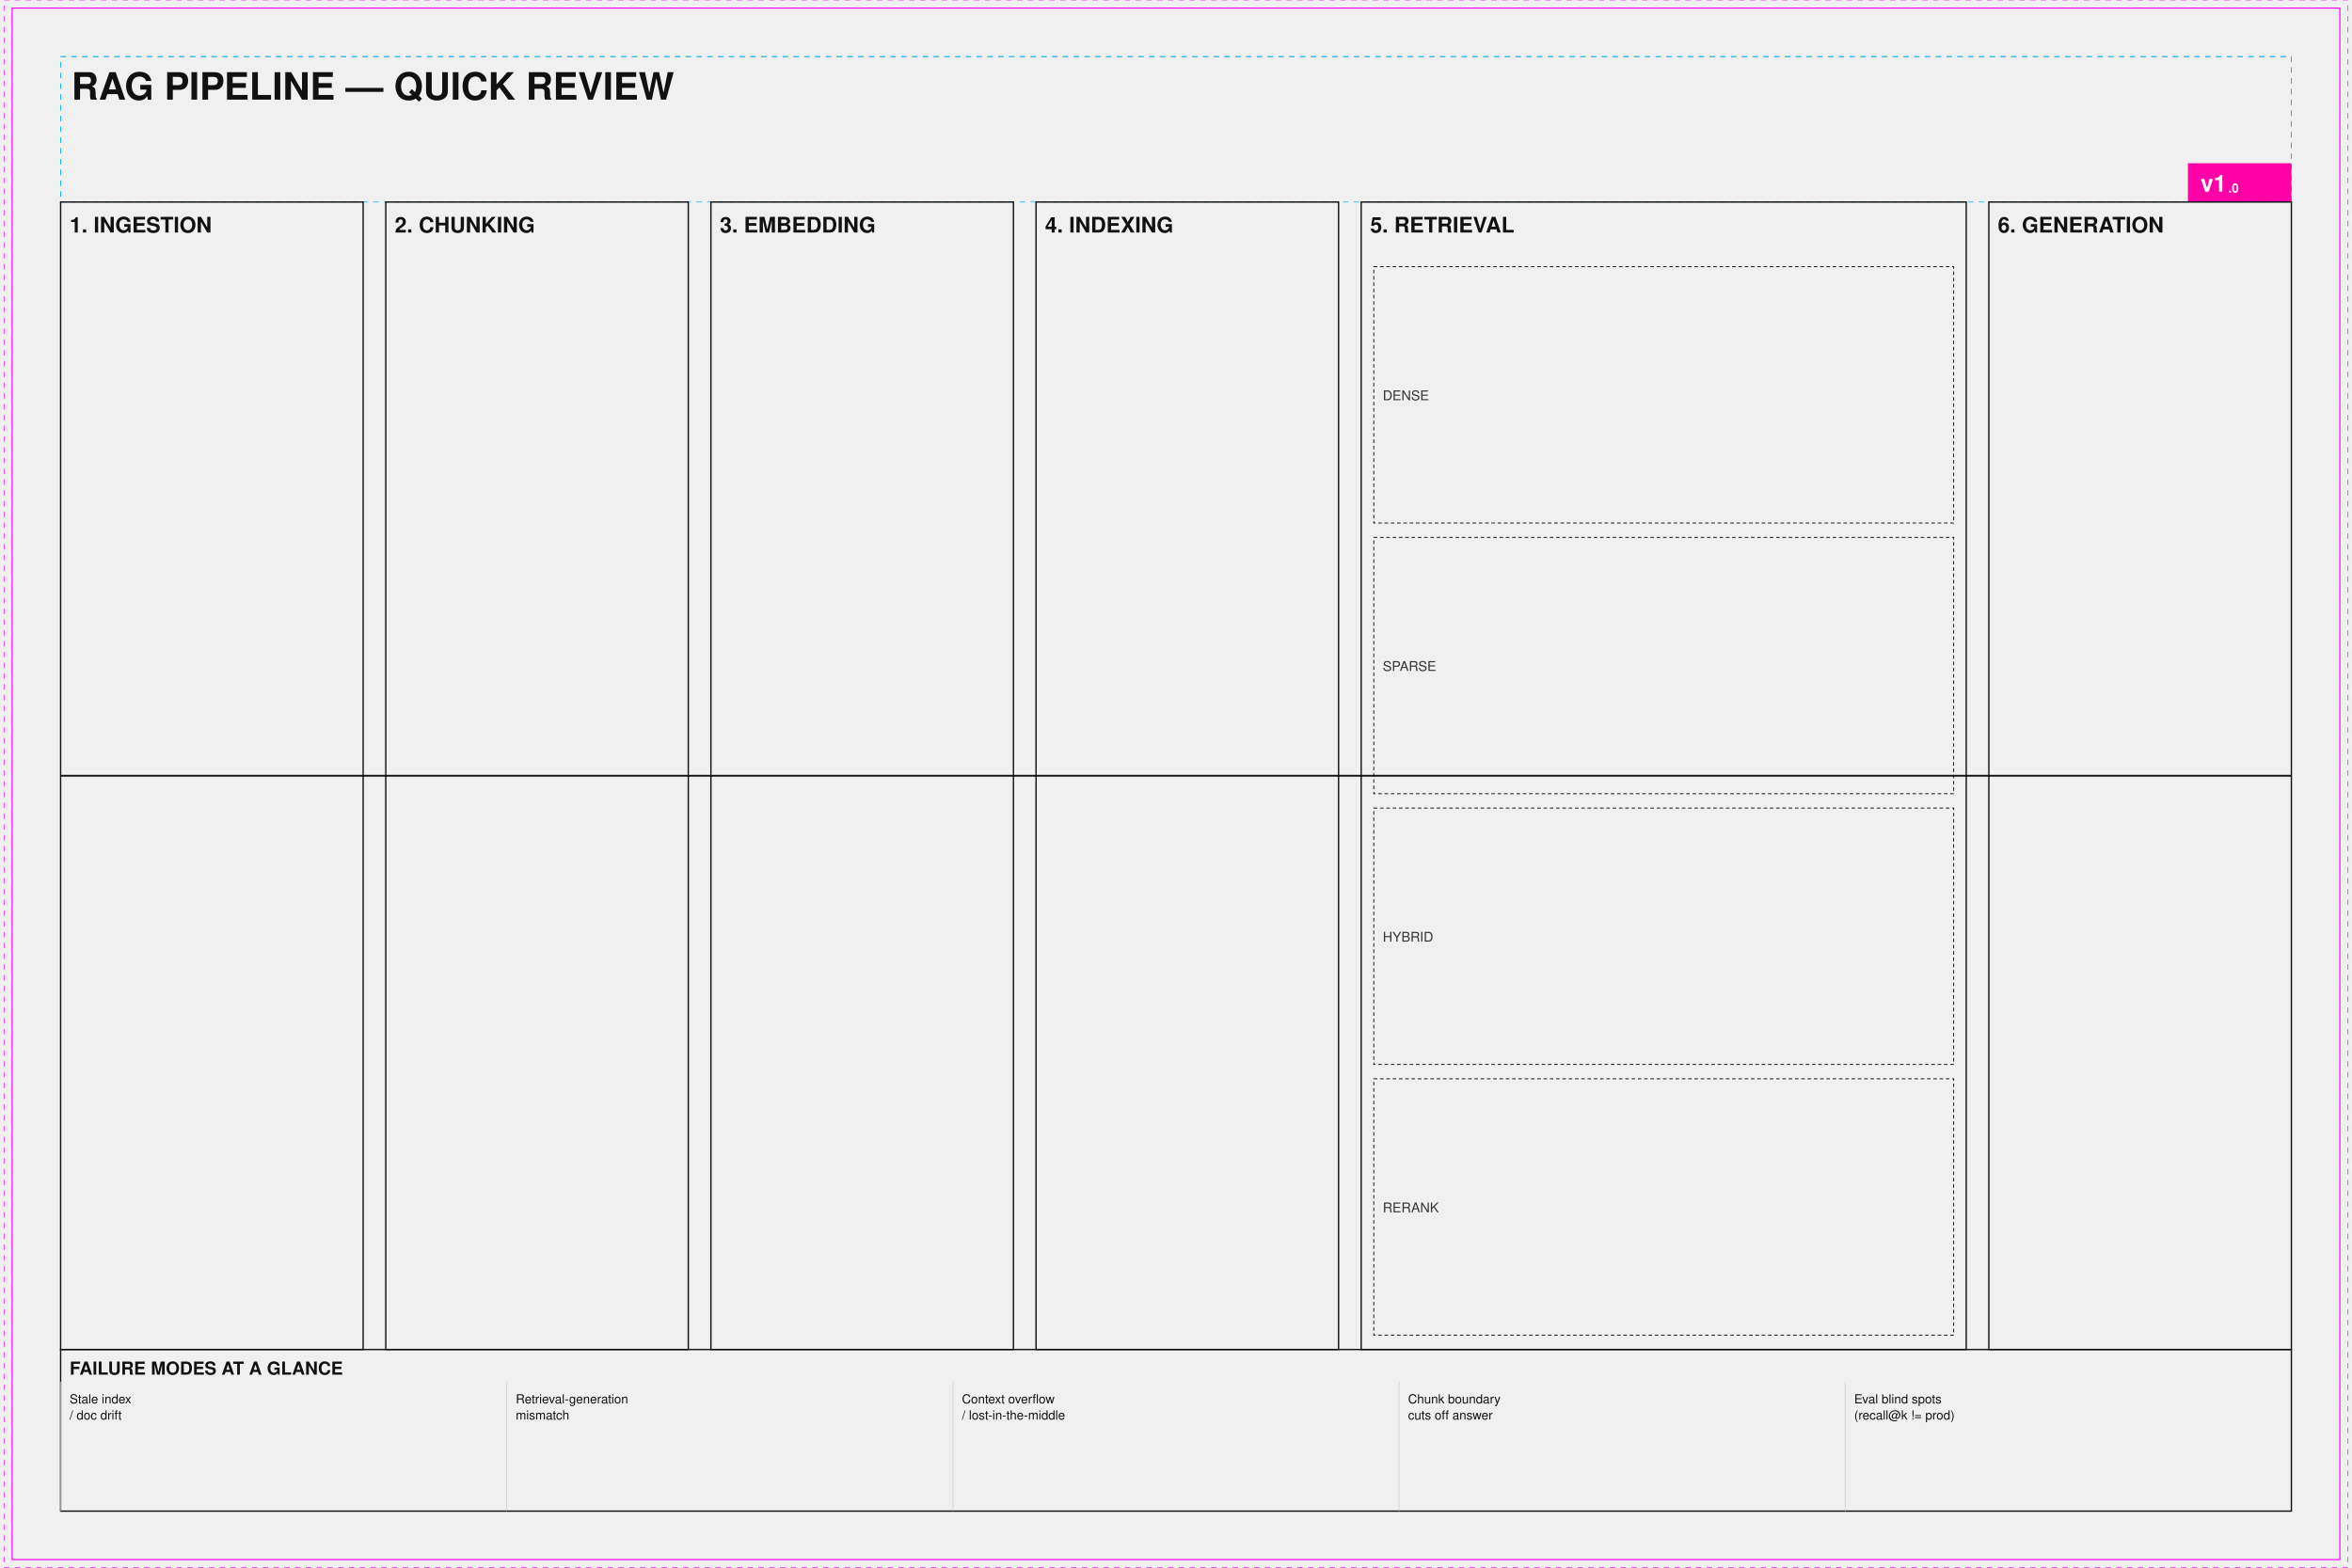
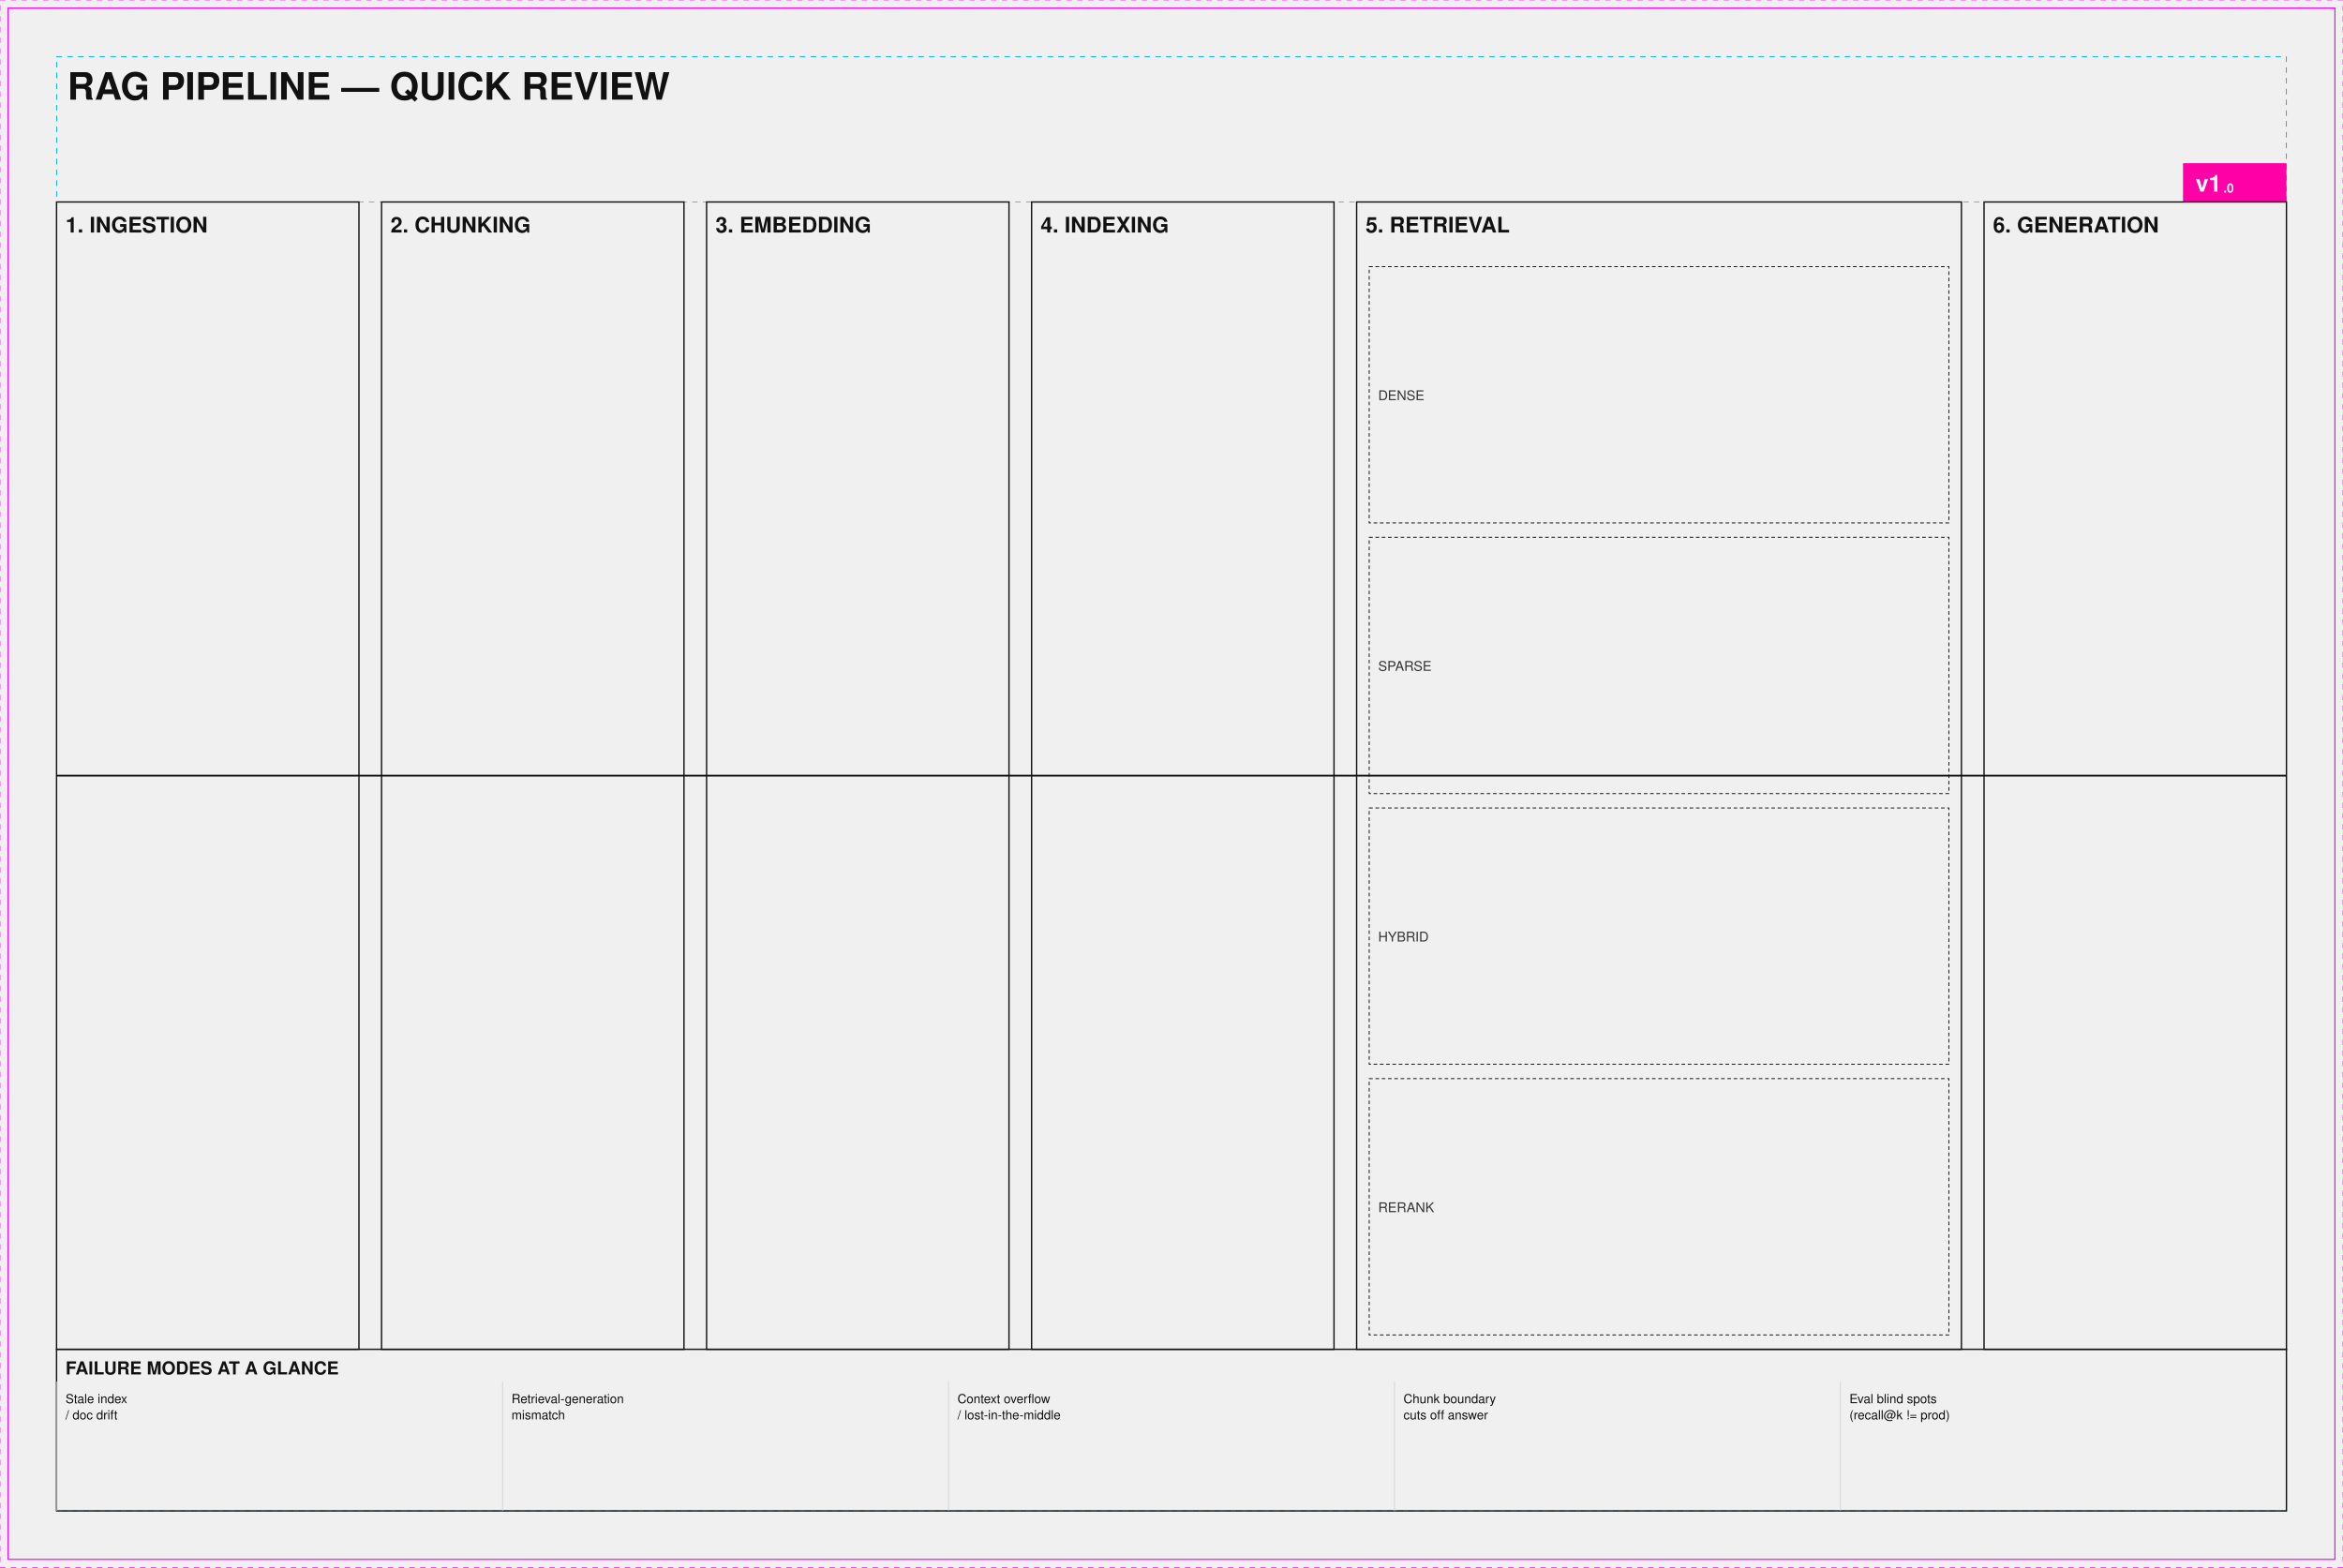
- <svg xmlns="http://www.w3.org/2000/svg" width="36in" height="24in" viewBox="0 0 2610.00 1746.00">
+ <svg xmlns="http://www.w3.org/2000/svg" width="36.25in" height="24.25in" viewBox="0 0 2610.00 1746.00">
  <g id="GUIDES_bleed_trim_safe">
    <rect id="bleed_box" x="0" y="0" width="2610.00" height="1746.00" fill="none" stroke="#FF00FF" stroke-width="0.75" stroke-dasharray="6,6" />
    <rect id="trim_box" x="9.00" y="9.00" width="2592.00" height="1728.00" fill="none" stroke="#FF00FF" stroke-width="1.25" />
    <rect id="safe_margin_box" x="63.00" y="63.00" width="2484.00" height="1620.00" fill="none" stroke="#00AEEF" stroke-width="0.75" stroke-dasharray="6,6" />
  </g>
  <g id="HEADER_zone">
    <rect id="header_placeholder" x="63.00" y="63.00" width="2484.00" height="162.00" fill="none" stroke="#00AEEF" stroke-width="0.75" stroke-dasharray="6,6" />
    <text id="title_placeholder" x="75.00" y="111.00" font-family="Helvetica, Arial, sans-serif" font-size="42" font-weight="700" fill="#111111">RAG PIPELINE — QUICK REVIEW</text>
    <g id="VERSION_BADGE_spotcolor">
      <rect x="2431.80" y="181.80" width="115.20" height="43.20" fill="#FF00A6" />
      <text x="2445.80" y="213.40" font-family="Helvetica, Arial, sans-serif" font-size="26" font-weight="700" fill="#FFFFFF">v1<tspan font-size="14" dx="2" dy="1">.0</tspan>
      </text>
    </g>
  </g>
  <g id="SPINE_baseline">
    <line x1="63.00" y1="864.00" x2="2547.00" y2="864.00" stroke="#111111" stroke-width="2" />
  </g>
  <g id="STAGES">
    <g id="STAGE_01_INGESTION">
      <rect x="63.00" y="225.00" width="336.86" height="1278.00" fill="none" stroke="#111111" stroke-width="1.5" />
      <text x="73.00" y="259.00" font-family="Helvetica, Arial, sans-serif" font-size="24" font-weight="700" fill="#111111">1. INGESTION</text>
    </g>
    <g id="STAGE_02_CHUNKING">
      <rect x="425.06" y="225.00" width="336.86" height="1278.00" fill="none" stroke="#111111" stroke-width="1.5" />
      <text x="435.06" y="259.00" font-family="Helvetica, Arial, sans-serif" font-size="24" font-weight="700" fill="#111111">2. CHUNKING</text>
    </g>
    <g id="STAGE_03_EMBEDDING">
      <rect x="787.11" y="225.00" width="336.86" height="1278.00" fill="none" stroke="#111111" stroke-width="1.5" />
      <text x="797.11" y="259.00" font-family="Helvetica, Arial, sans-serif" font-size="24" font-weight="700" fill="#111111">3. EMBEDDING</text>
    </g>
    <g id="STAGE_04_INDEXING">
      <rect x="1149.17" y="225.00" width="336.86" height="1278.00" fill="none" stroke="#111111" stroke-width="1.5" />
      <text x="1159.17" y="259.00" font-family="Helvetica, Arial, sans-serif" font-size="24" font-weight="700" fill="#111111">4. INDEXING</text>
    </g>
    <g id="STAGE_05_RETRIEVAL">
      <rect x="1511.23" y="225.00" width="673.71" height="1278.00" fill="none" stroke="#111111" stroke-width="1.5" />
      <text x="1521.23" y="259.00" font-family="Helvetica, Arial, sans-serif" font-size="24" font-weight="700" fill="#111111">5. RETRIEVAL</text>
      <rect id="BRANCH_DENSE" x="1525.23" y="297.00" width="645.71" height="285.50" fill="none" stroke="#111111" stroke-width="1" stroke-dasharray="4,3" />
      <text x="1535.23" y="445.75" font-family="Helvetica, Arial, sans-serif" font-size="15" fill="#333333">DENSE</text>
      <rect id="BRANCH_SPARSE" x="1525.23" y="598.50" width="645.71" height="285.50" fill="none" stroke="#111111" stroke-width="1" stroke-dasharray="4,3" />
      <text x="1535.23" y="747.25" font-family="Helvetica, Arial, sans-serif" font-size="15" fill="#333333">SPARSE</text>
      <rect id="BRANCH_HYBRID" x="1525.23" y="900.00" width="645.71" height="285.50" fill="none" stroke="#111111" stroke-width="1" stroke-dasharray="4,3" />
      <text x="1535.23" y="1048.75" font-family="Helvetica, Arial, sans-serif" font-size="15" fill="#333333">HYBRID</text>
      <rect id="BRANCH_RERANK" x="1525.23" y="1201.50" width="645.71" height="285.50" fill="none" stroke="#111111" stroke-width="1" stroke-dasharray="4,3" />
      <text x="1535.23" y="1350.25" font-family="Helvetica, Arial, sans-serif" font-size="15" fill="#333333">RERANK</text>
    </g>
    <g id="STAGE_06_GENERATION">
      <rect x="2210.14" y="225.00" width="336.86" height="1278.00" fill="none" stroke="#111111" stroke-width="1.5" />
      <text x="2220.14" y="259.00" font-family="Helvetica, Arial, sans-serif" font-size="24" font-weight="700" fill="#111111">6. GENERATION</text>
    </g>
  </g>
  <g id="FOOTER_failure_modes_strip">
    <rect x="63.00" y="1503.00" width="2484.00" height="180.00" fill="none" stroke="#111111" stroke-width="1.5" />
    <text x="73.00" y="1531.00" font-family="Helvetica, Arial, sans-serif" font-size="20" font-weight="700" fill="#111111">FAILURE MODES AT A GLANCE</text>
    <line x1="63.00" y1="1539.00" x2="63.00" y2="1683.00" stroke="#CCCCCC" stroke-width="0.75" />
    <text x="73.00" y="1563.00" font-family="Helvetica, Arial, sans-serif" font-size="14" fill="#111111">Stale index</text>
    <text x="73.00" y="1581.00" font-family="Helvetica, Arial, sans-serif" font-size="14" fill="#111111">/ doc drift</text>
    <line x1="559.80" y1="1539.00" x2="559.80" y2="1683.00" stroke="#CCCCCC" stroke-width="0.75" />
    <text x="569.80" y="1563.00" font-family="Helvetica, Arial, sans-serif" font-size="14" fill="#111111">Retrieval-generation</text>
    <text x="569.80" y="1581.00" font-family="Helvetica, Arial, sans-serif" font-size="14" fill="#111111">mismatch</text>
    <line x1="1056.60" y1="1539.00" x2="1056.60" y2="1683.00" stroke="#CCCCCC" stroke-width="0.75" />
    <text x="1066.60" y="1563.00" font-family="Helvetica, Arial, sans-serif" font-size="14" fill="#111111">Context overflow</text>
    <text x="1066.60" y="1581.00" font-family="Helvetica, Arial, sans-serif" font-size="14" fill="#111111">/ lost-in-the-middle</text>
    <line x1="1553.40" y1="1539.00" x2="1553.40" y2="1683.00" stroke="#CCCCCC" stroke-width="0.75" />
    <text x="1563.40" y="1563.00" font-family="Helvetica, Arial, sans-serif" font-size="14" fill="#111111">Chunk boundary</text>
    <text x="1563.40" y="1581.00" font-family="Helvetica, Arial, sans-serif" font-size="14" fill="#111111">cuts off answer</text>
    <line x1="2050.20" y1="1539.00" x2="2050.20" y2="1683.00" stroke="#CCCCCC" stroke-width="0.75" />
    <text x="2060.20" y="1563.00" font-family="Helvetica, Arial, sans-serif" font-size="14" fill="#111111">Eval blind spots</text>
    <text x="2060.20" y="1581.00" font-family="Helvetica, Arial, sans-serif" font-size="14" fill="#111111">(recall@k != prod)</text>
  </g>
</svg>
